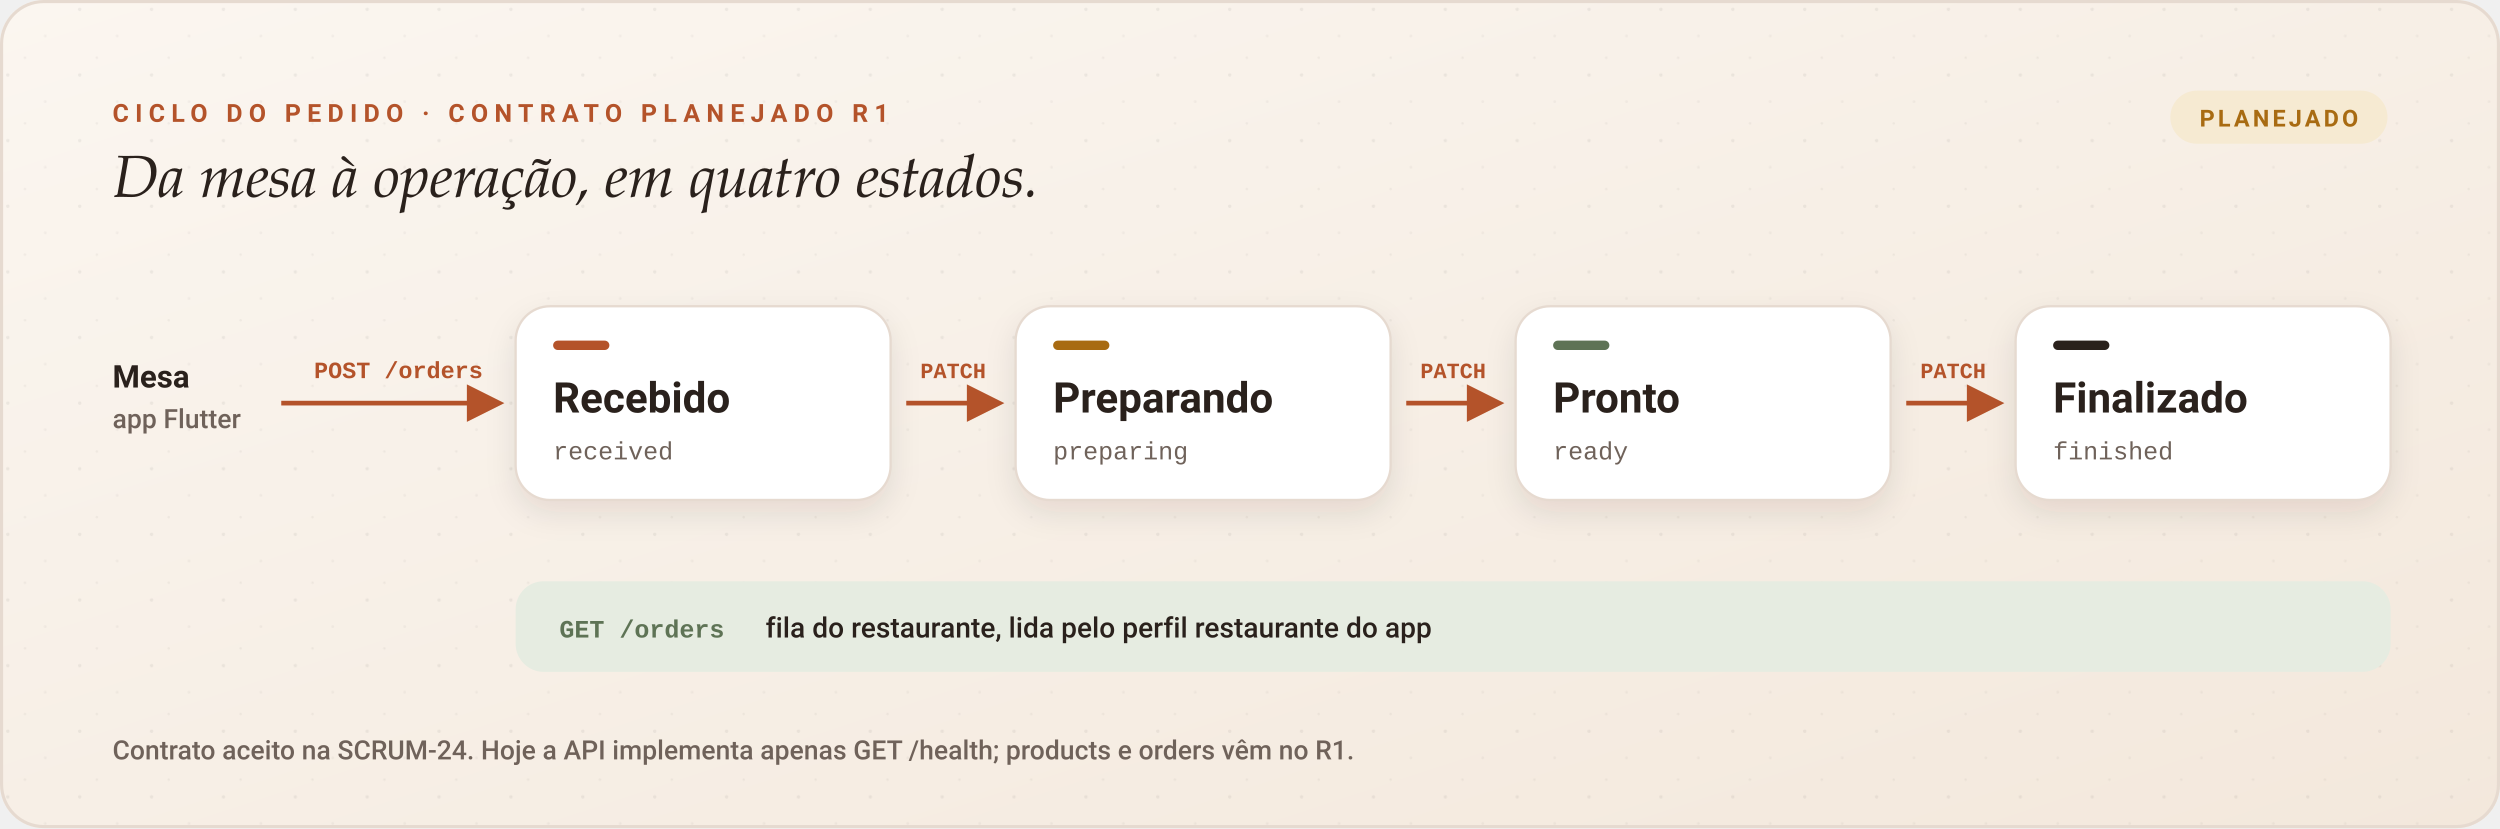
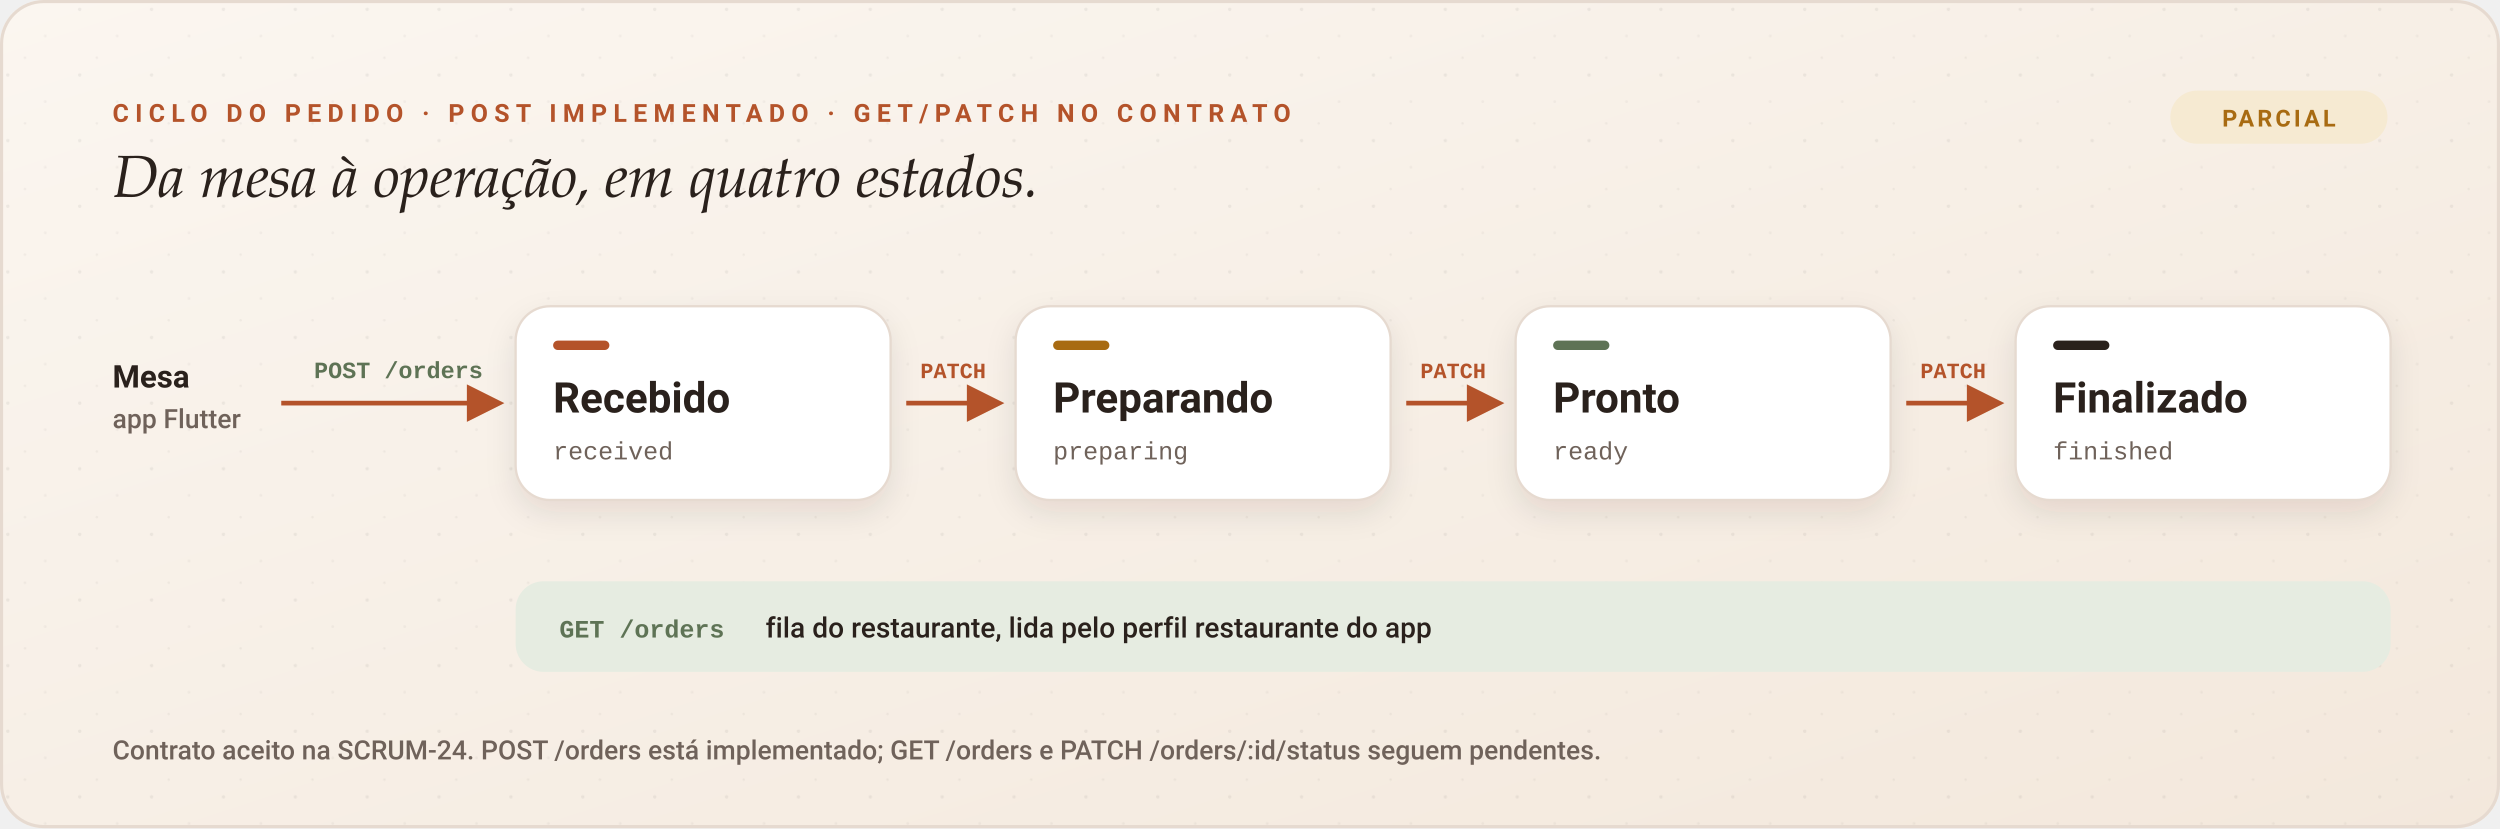
<svg xmlns="http://www.w3.org/2000/svg" width="1600" height="530" viewBox="0 0 1600 530" role="img" aria-labelledby="title desc">
  <defs>
    <linearGradient id="bg" x1="0" y1="0" x2="1" y2="1">
      <stop stop-color="#FBF6F0" />
      <stop offset="1" stop-color="#F3E8DC" />
    </linearGradient>
    <pattern id="dots" width="46" height="42" patternUnits="userSpaceOnUse">
      <circle cx="5" cy="6" r="1.1" fill="#2A211C" opacity="0.06" />
      <circle cx="29" cy="23" r="0.9" fill="#2A211C" opacity="0.042" />
      <circle cx="16" cy="37" r="0.8" fill="#2A211C" opacity="0.048" />
    </pattern>
    <filter id="sh" x="-30%" y="-30%" width="160%" height="180%">
      <feDropShadow dx="0" dy="8" stdDeviation="10" flood-color="#2A211C" flood-opacity=".10" />
    </filter>
    <marker id="ar" viewBox="0 0 10 10" refX="8" refY="5" markerWidth="8" markerHeight="8" orient="auto">
      <path d="M0 0 L10 5 L0 10z" fill="#B4532A" />
    </marker>
    <clipPath id="frame">
      <rect width="1600" height="530" rx="28" />
    </clipPath>
  </defs>
  <g clip-path="url(#frame)">
    <rect width="1600" height="530" fill="url(#bg)" />
    <rect width="1600" height="530" fill="url(#dots)" />
  </g>
  <rect x="1" y="1" width="1598" height="528" rx="27" fill="none" stroke="#E6DAD0" stroke-width="2" />
-   <text x="72" y="78" font-family="'Avenir Next', Avenir, 'Helvetica Neue', 'Segoe UI', Roboto, Arial, sans-serif" font-size="16" font-weight="700" letter-spacing="4" fill="#B4532A">CICLO DO PEDIDO  ·  CONTRATO PLANEJADO R1</text>
+   <text x="72" y="78" font-family="'Avenir Next', Avenir, 'Helvetica Neue', 'Segoe UI', Roboto, Arial, sans-serif" font-size="16" font-weight="700" letter-spacing="4" fill="#B4532A">CICLO DO PEDIDO  ·  POST IMPLEMENTADO · GET/PATCH NO CONTRATO</text>
  <text x="72" y="126" font-family="'Iowan Old Style', Charter, 'Palatino Linotype', Georgia, serif" font-size="38" font-style="italic" fill="#2A211C">Da mesa à operação, em quatro estados.</text>
  <rect x="1389" y="58" width="139" height="34" rx="17" fill="#F6EAD2" />
-   <text x="1458.5" y="81" text-anchor="middle" font-family="'Avenir Next', Avenir, 'Helvetica Neue', 'Segoe UI', Roboto, Arial, sans-serif" font-size="15" font-weight="700" letter-spacing="2" fill="#A86B12">PLANEJADO</text>
+   <text x="1458.5" y="81" text-anchor="middle" font-family="'Avenir Next', Avenir, 'Helvetica Neue', 'Segoe UI', Roboto, Arial, sans-serif" font-size="15" font-weight="700" letter-spacing="2" fill="#A86B12">PARCIAL</text>
  <text x="72" y="248" font-family="'Avenir Next', Avenir, 'Helvetica Neue', 'Segoe UI', Roboto, Arial, sans-serif" font-size="20" font-weight="700" fill="#2A211C">Mesa</text>
  <text x="72" y="274" font-family="'Avenir Next', Avenir, 'Helvetica Neue', 'Segoe UI', Roboto, Arial, sans-serif" font-size="17" font-weight="500" fill="#6F625A">app Flutter</text>
  <path d="M180 258 H318" stroke="#B4532A" stroke-width="3" marker-end="url(#ar)" />
-   <text x="255.0" y="242" text-anchor="middle" font-family="'SF Mono', Menlo, Consolas, 'Liberation Mono', monospace" font-size="15" font-weight="600" fill="#B4532A">POST /orders</text>
+   <text x="255.0" y="242" text-anchor="middle" font-family="'SF Mono', Menlo, Consolas, 'Liberation Mono', monospace" font-size="15" font-weight="600" fill="#5E7355">POST /orders</text>
  <g>
    <rect x="330" y="196" width="240" height="124" rx="22" fill="#FFFFFF" filter="url(#sh)" />
    <rect x="330" y="196" width="240" height="124" rx="22" fill="none" stroke="#E6DAD0" stroke-width="1.5" />
    <rect x="354" y="218" width="36" height="6" rx="3" fill="#B4532A" />
    <text x="354" y="264" font-family="'Avenir Next', Avenir, 'Helvetica Neue', 'Segoe UI', Roboto, Arial, sans-serif" font-size="27" font-weight="700" fill="#2A211C">Recebido</text>
    <text x="354" y="294" font-family="'SF Mono', Menlo, Consolas, 'Liberation Mono', monospace" font-size="16" fill="#6F625A">received</text>
  </g>
  <path d="M580 258 H638" stroke="#B4532A" stroke-width="3" marker-end="url(#ar)" />
  <text x="610.0" y="242" text-anchor="middle" font-family="'SF Mono', Menlo, Consolas, 'Liberation Mono', monospace" font-size="14" font-weight="600" fill="#B4532A">PATCH</text>
  <g>
    <rect x="650" y="196" width="240" height="124" rx="22" fill="#FFFFFF" filter="url(#sh)" />
    <rect x="650" y="196" width="240" height="124" rx="22" fill="none" stroke="#E6DAD0" stroke-width="1.5" />
    <rect x="674" y="218" width="36" height="6" rx="3" fill="#A86B12" />
    <text x="674" y="264" font-family="'Avenir Next', Avenir, 'Helvetica Neue', 'Segoe UI', Roboto, Arial, sans-serif" font-size="27" font-weight="700" fill="#2A211C">Preparando</text>
    <text x="674" y="294" font-family="'SF Mono', Menlo, Consolas, 'Liberation Mono', monospace" font-size="16" fill="#6F625A">preparing</text>
  </g>
  <path d="M900 258 H958" stroke="#B4532A" stroke-width="3" marker-end="url(#ar)" />
  <text x="930.0" y="242" text-anchor="middle" font-family="'SF Mono', Menlo, Consolas, 'Liberation Mono', monospace" font-size="14" font-weight="600" fill="#B4532A">PATCH</text>
  <g>
    <rect x="970" y="196" width="240" height="124" rx="22" fill="#FFFFFF" filter="url(#sh)" />
    <rect x="970" y="196" width="240" height="124" rx="22" fill="none" stroke="#E6DAD0" stroke-width="1.5" />
    <rect x="994" y="218" width="36" height="6" rx="3" fill="#5E7355" />
    <text x="994" y="264" font-family="'Avenir Next', Avenir, 'Helvetica Neue', 'Segoe UI', Roboto, Arial, sans-serif" font-size="27" font-weight="700" fill="#2A211C">Pronto</text>
    <text x="994" y="294" font-family="'SF Mono', Menlo, Consolas, 'Liberation Mono', monospace" font-size="16" fill="#6F625A">ready</text>
  </g>
  <path d="M1220 258 H1278" stroke="#B4532A" stroke-width="3" marker-end="url(#ar)" />
  <text x="1250.0" y="242" text-anchor="middle" font-family="'SF Mono', Menlo, Consolas, 'Liberation Mono', monospace" font-size="14" font-weight="600" fill="#B4532A">PATCH</text>
  <g>
    <rect x="1290" y="196" width="240" height="124" rx="22" fill="#FFFFFF" filter="url(#sh)" />
    <rect x="1290" y="196" width="240" height="124" rx="22" fill="none" stroke="#E6DAD0" stroke-width="1.5" />
    <rect x="1314" y="218" width="36" height="6" rx="3" fill="#2A211C" />
    <text x="1314" y="264" font-family="'Avenir Next', Avenir, 'Helvetica Neue', 'Segoe UI', Roboto, Arial, sans-serif" font-size="27" font-weight="700" fill="#2A211C">Finalizado</text>
    <text x="1314" y="294" font-family="'SF Mono', Menlo, Consolas, 'Liberation Mono', monospace" font-size="16" fill="#6F625A">finished</text>
  </g>
  <rect x="330" y="372" width="1200" height="58" rx="18" fill="#E6ECE1" />
  <text x="358" y="408" font-family="'SF Mono', Menlo, Consolas, 'Liberation Mono', monospace" font-size="16" font-weight="600" fill="#5E7355">GET /orders</text>
  <text x="490" y="408" font-family="'Avenir Next', Avenir, 'Helvetica Neue', 'Segoe UI', Roboto, Arial, sans-serif" font-size="18" font-weight="500" fill="#2A211C">fila do restaurante, lida pelo perfil restaurante do app</text>
-   <text x="72" y="486" font-family="'Avenir Next', Avenir, 'Helvetica Neue', 'Segoe UI', Roboto, Arial, sans-serif" font-size="17" font-weight="500" fill="#6F625A">Contrato aceito na SCRUM-24. Hoje a API implementa apenas GET /health; products e orders vêm no R1.</text>
+   <text x="72" y="486" font-family="'Avenir Next', Avenir, 'Helvetica Neue', 'Segoe UI', Roboto, Arial, sans-serif" font-size="17" font-weight="500" fill="#6F625A">Contrato aceito na SCRUM-24. POST /orders está implementado; GET /orders e PATCH /orders/:id/status seguem pendentes.</text>
</svg>
